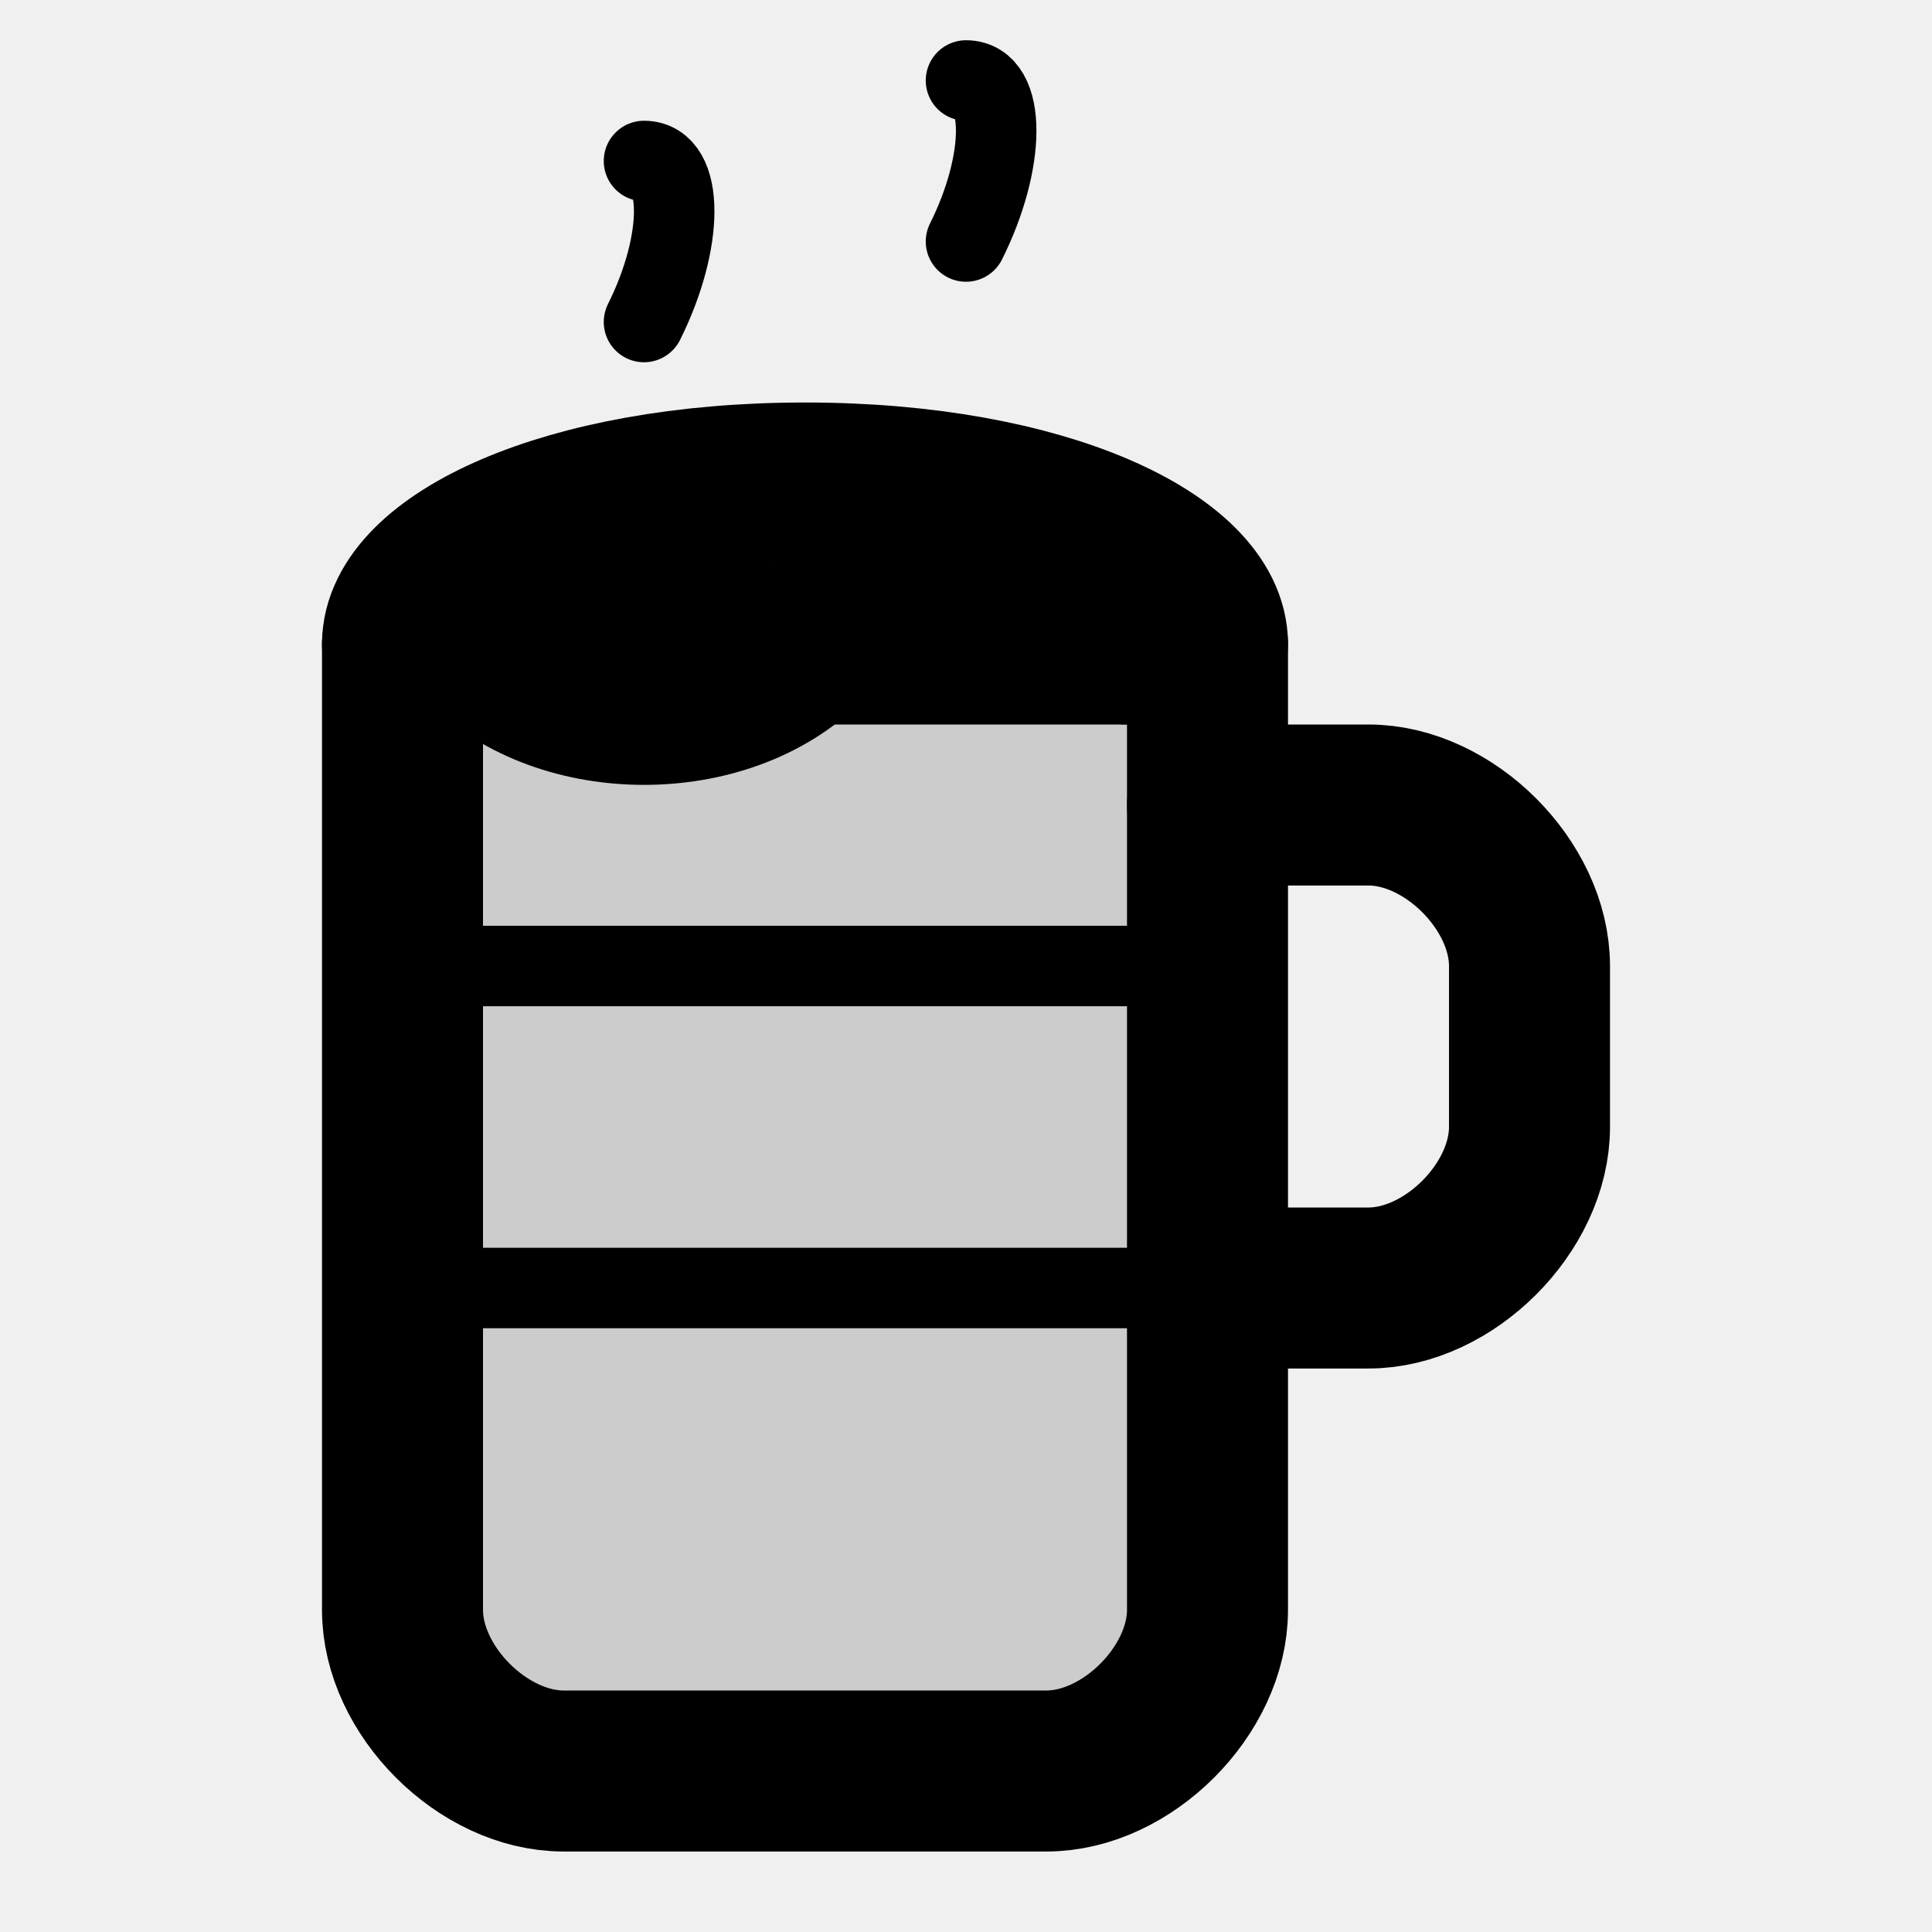
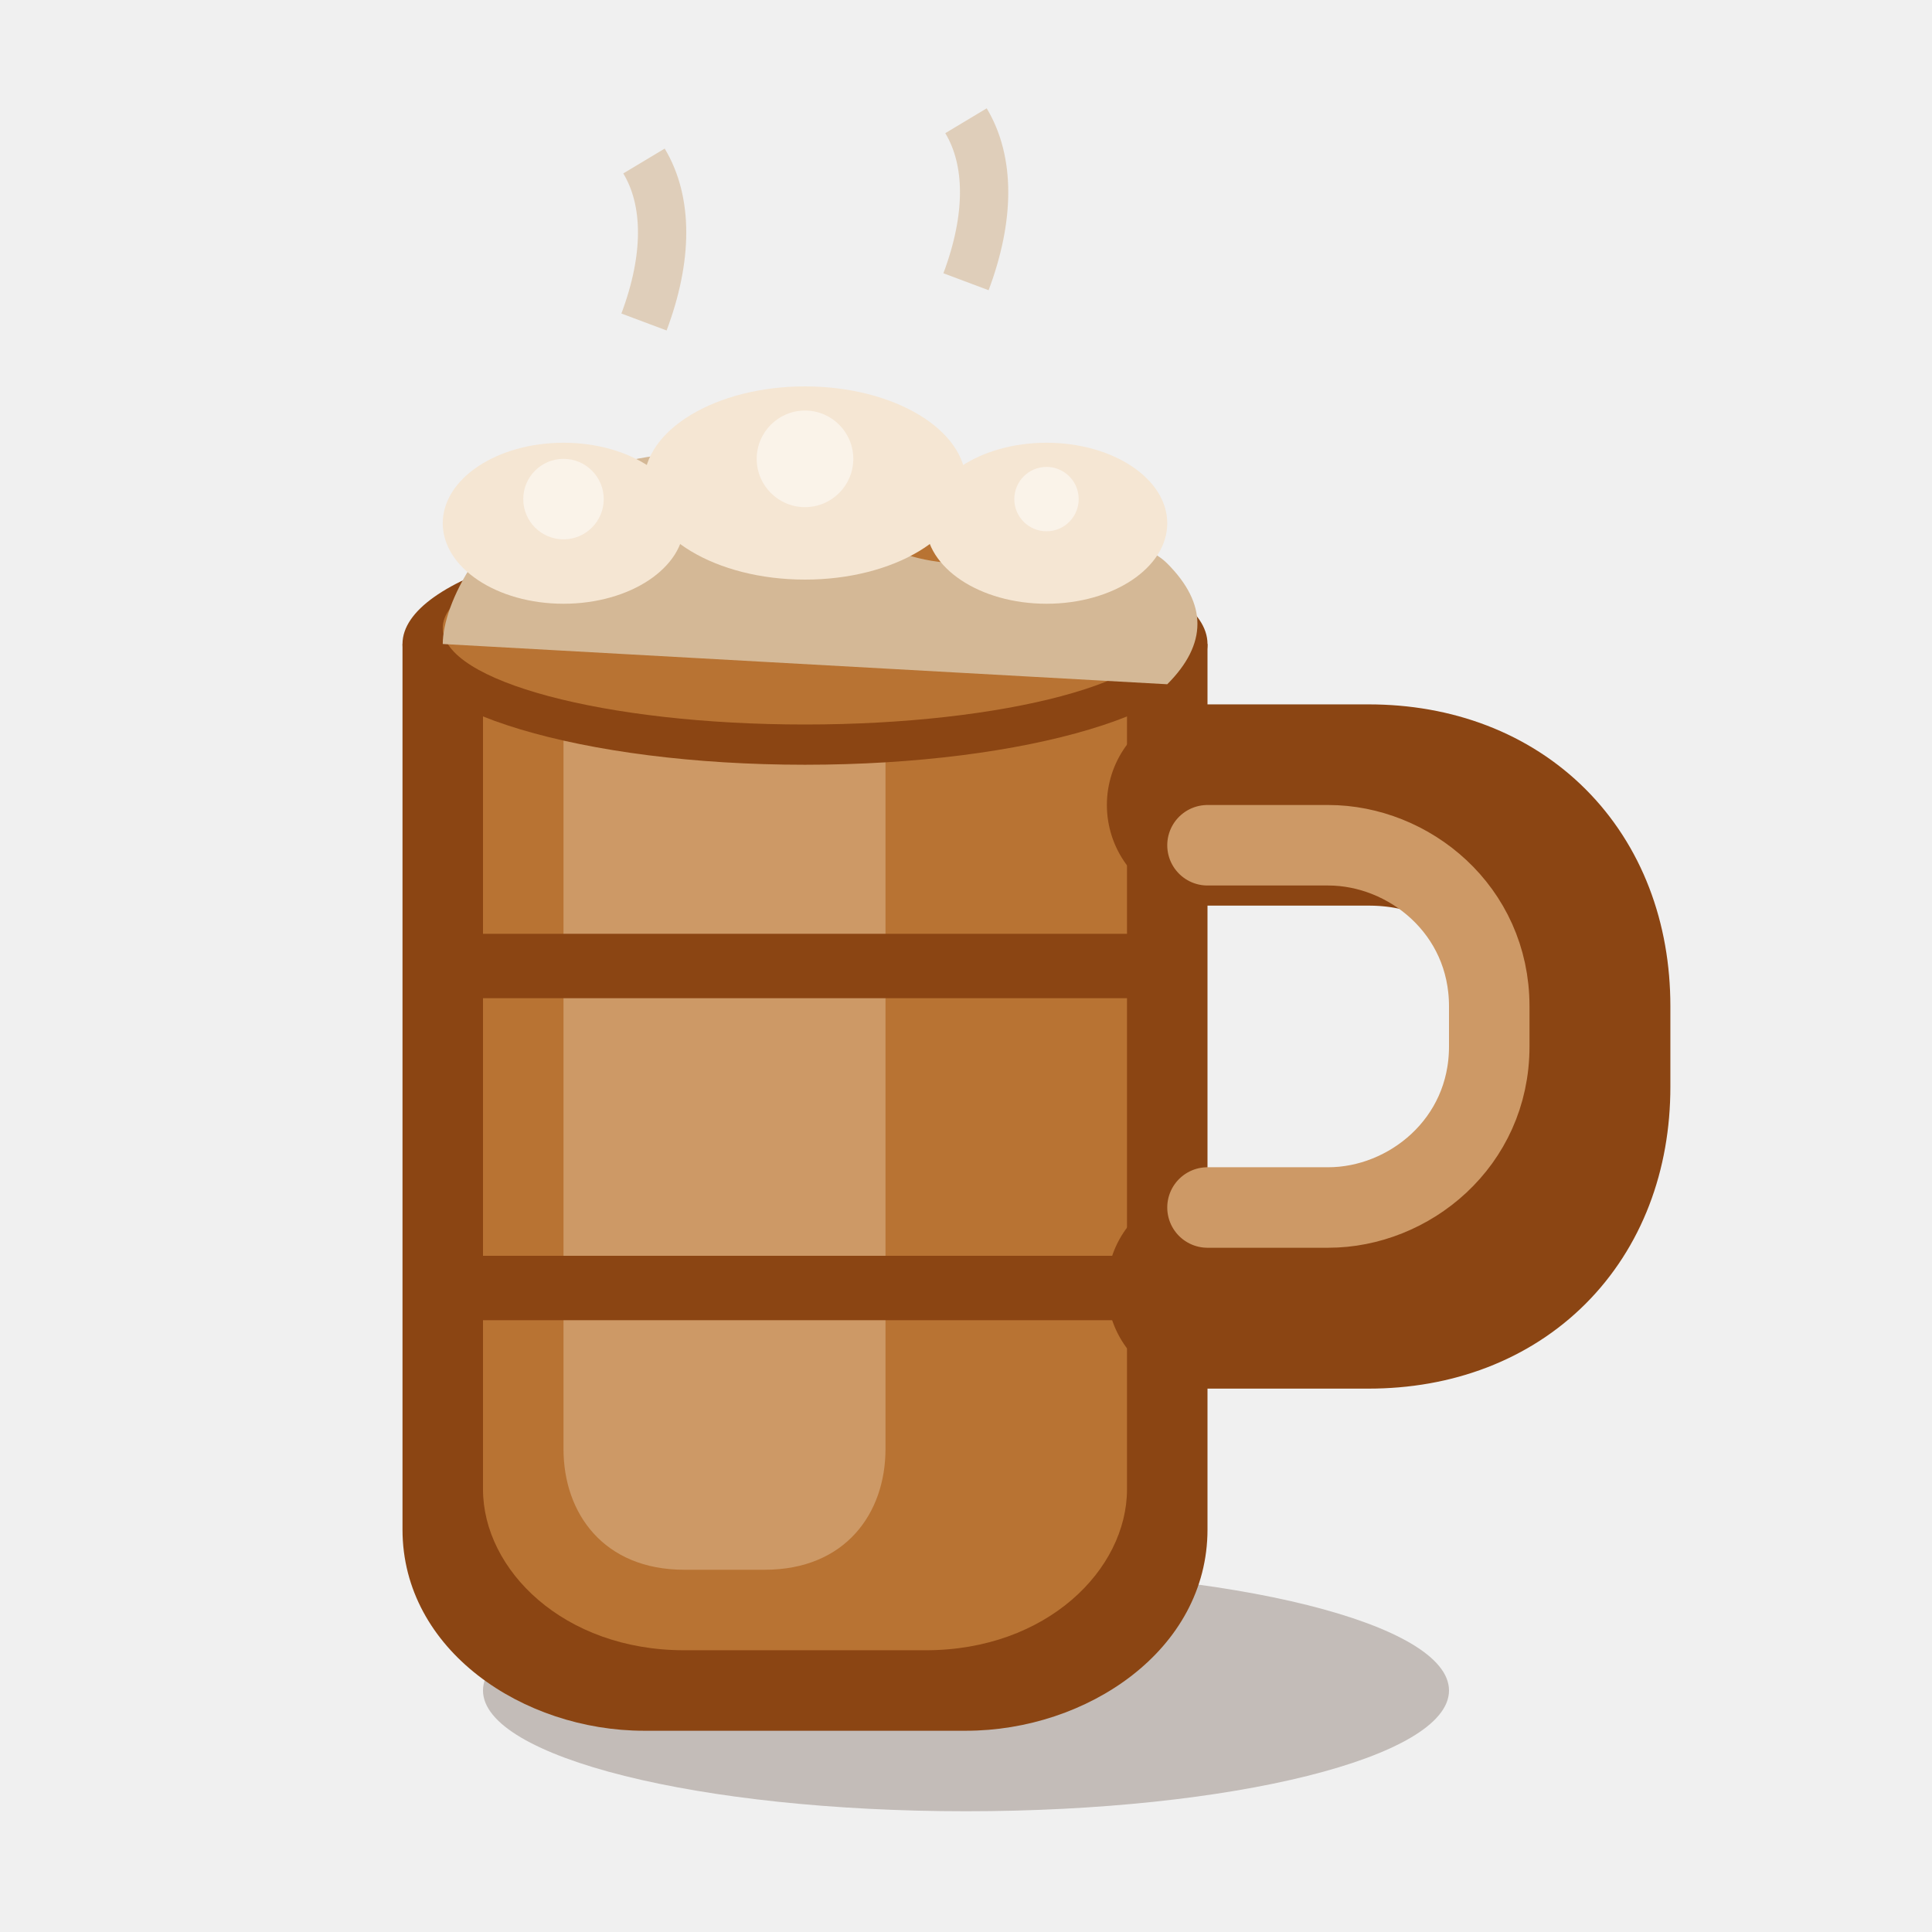
- <svg xmlns="http://www.w3.org/2000/svg" viewBox="0 0 24 24" fill="none">
-   <style>
-     .stroke { stroke: currentColor; stroke-width: 2; stroke-linecap: round; stroke-linejoin: round; fill: none; }
-     .metallic { fill: currentColor; fill-opacity: 0.15; }
-   </style>
-   <path class="stroke metallic" d="M5 8h10v12c0 1-1 2-2 2H7c-1 0-2-1-2-2V8z" />
-   <path class="stroke" d="M5 8c0-1 2-2 5-2s5 1 5 2" />
-   <path class="stroke" d="M15 10h2c1 0 2 1 2 2v2c0 1-1 2-2 2h-2" />
-   <path class="stroke" d="M6 8c1 1 3 1 4 0s3-1 4 0" />
-   <path class="stroke" d="M5 12h10M5 16h10" style="stroke-width: 1;" />
-   <path class="stroke" d="M8 4c0.5-1 0.5-2 0-2M12 3c0.5-1 0.5-2 0-2" style="stroke-width: 1;" />
+ <svg xmlns="http://www.w3.org/2000/svg" viewBox="0 0 24 24">
+   <ellipse cx="12" cy="21" rx="6" ry="1.5" fill="#3a2010" opacity="0.25" />
+   <path d="M5 8h10v11c0 1.5-1.5 2.5-3 2.5H8c-1.5 0-3-1-3-2.5V8z" fill="#8b4513" />
+   <path d="M6 8.5h8v10c0 1-1 2-2.5 2H8.5c-1.5 0-2.5-1-2.5-2V8.5z" fill="#b87333" />
+   <path d="M7 9h4v9c0 0.8-0.5 1.5-1.5 1.5H8.5c-1 0-1.5-0.7-1.5-1.5V9z" fill="#cd9966" />
+   <ellipse cx="10" cy="8" rx="5" ry="1.5" fill="#8b4513" />
+   <ellipse cx="10" cy="7.8" rx="4.5" ry="1.2" fill="#b87333" />
+   <path d="M15 10h2c1.5 0 2.5 1 2.5 2.5v1c0 1.5-1 2.5-2.5 2.5h-2" fill="none" stroke="#8b4513" stroke-width="2.5" stroke-linecap="round" />
+   <path d="M15 10.5h1.5c1 0 2 0.8 2 2v0.5c0 1.2-1 2-2 2H15" fill="none" stroke="#cd9966" stroke-width="1" stroke-linecap="round" />
+   <path d="M5.5 8c0-0.5 0.5-1.5 1.5-2 1-0.5 2.5-0.5 3 0s1 1 2 1 2-0.5 2.5 0c0.5 0.5 0.5 1 0 1.5" fill="#d4b896" />
+   <ellipse cx="7" cy="6.5" rx="1.5" ry="1" fill="#f5e6d3" />
+   <ellipse cx="10" cy="6" rx="2" ry="1.2" fill="#f5e6d3" />
+   <ellipse cx="13" cy="6.5" rx="1.5" ry="1" fill="#f5e6d3" />
+   <circle cx="7" cy="6.2" r="0.5" fill="#ffffff" opacity="0.5" />
+   <circle cx="10" cy="5.7" r="0.6" fill="#ffffff" opacity="0.5" />
+   <circle cx="13" cy="6.2" r="0.4" fill="#ffffff" opacity="0.5" />
+   <path d="M5.5 12h9" fill="none" stroke="#8b4513" stroke-width="0.8" />
+   <path d="M5.5 16h9" fill="none" stroke="#8b4513" stroke-width="0.8" />
+   <path d="M8 4c0.3-0.8 0.3-1.5 0-2" fill="none" stroke="#d4b896" stroke-width="0.6" opacity="0.6" />
+   <path d="M12 3.5c0.3-0.8 0.3-1.5 0-2" fill="none" stroke="#d4b896" stroke-width="0.6" opacity="0.6" />
</svg>
